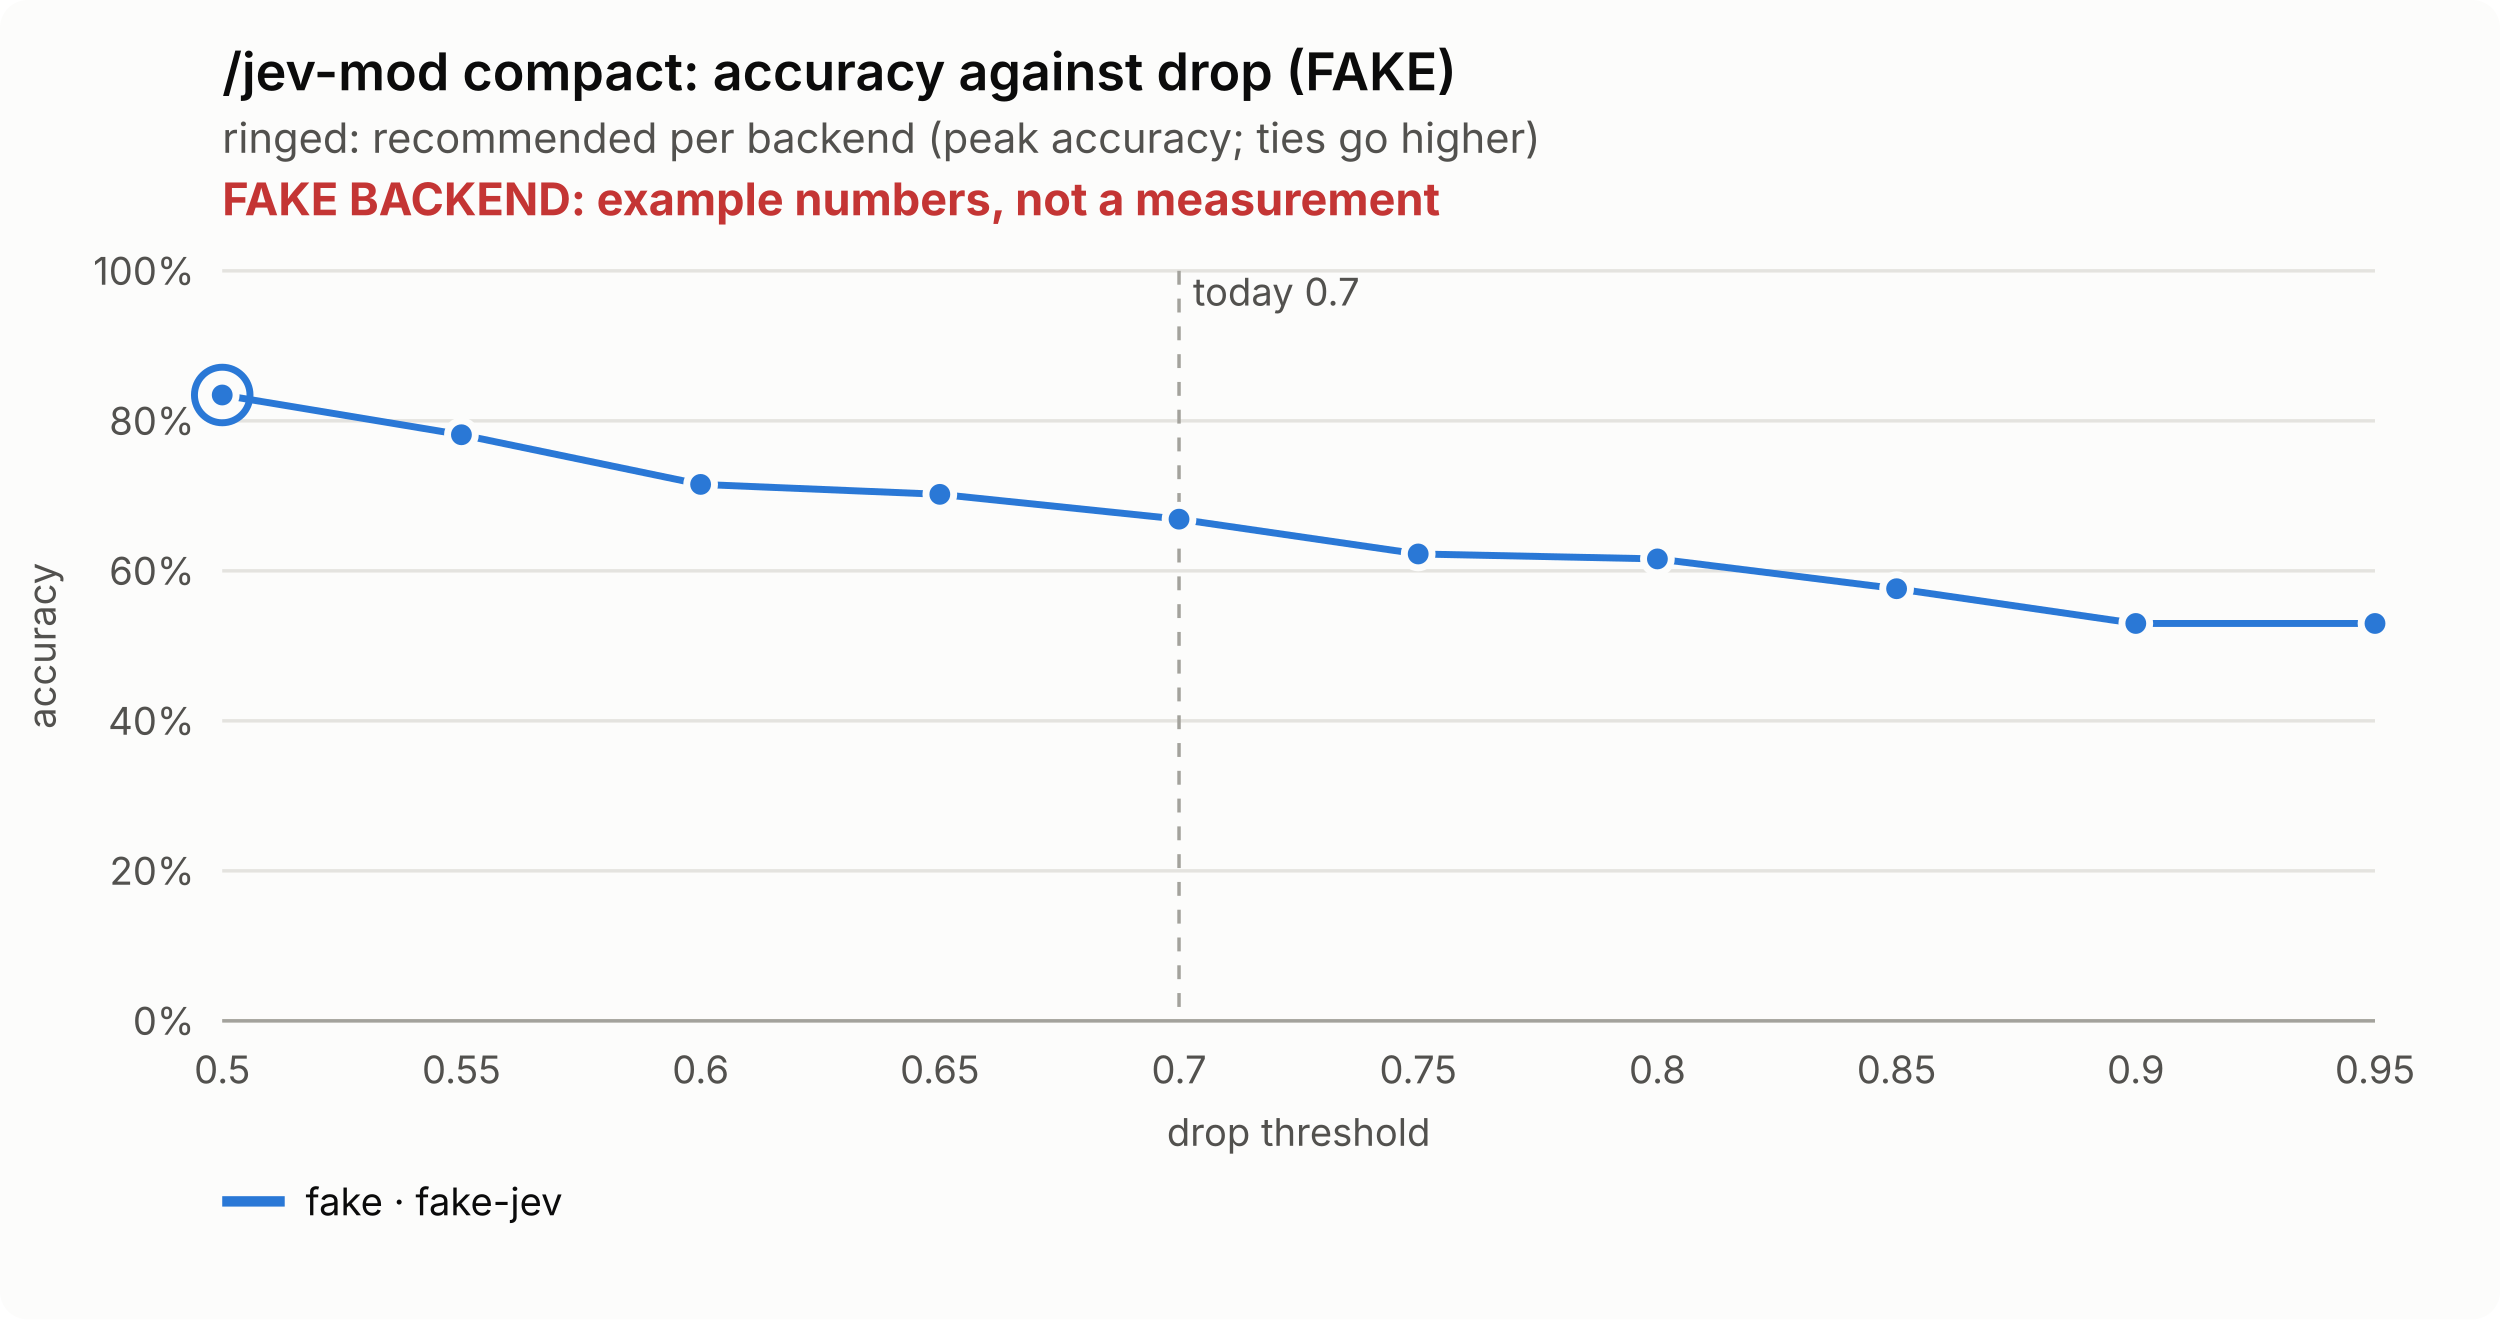
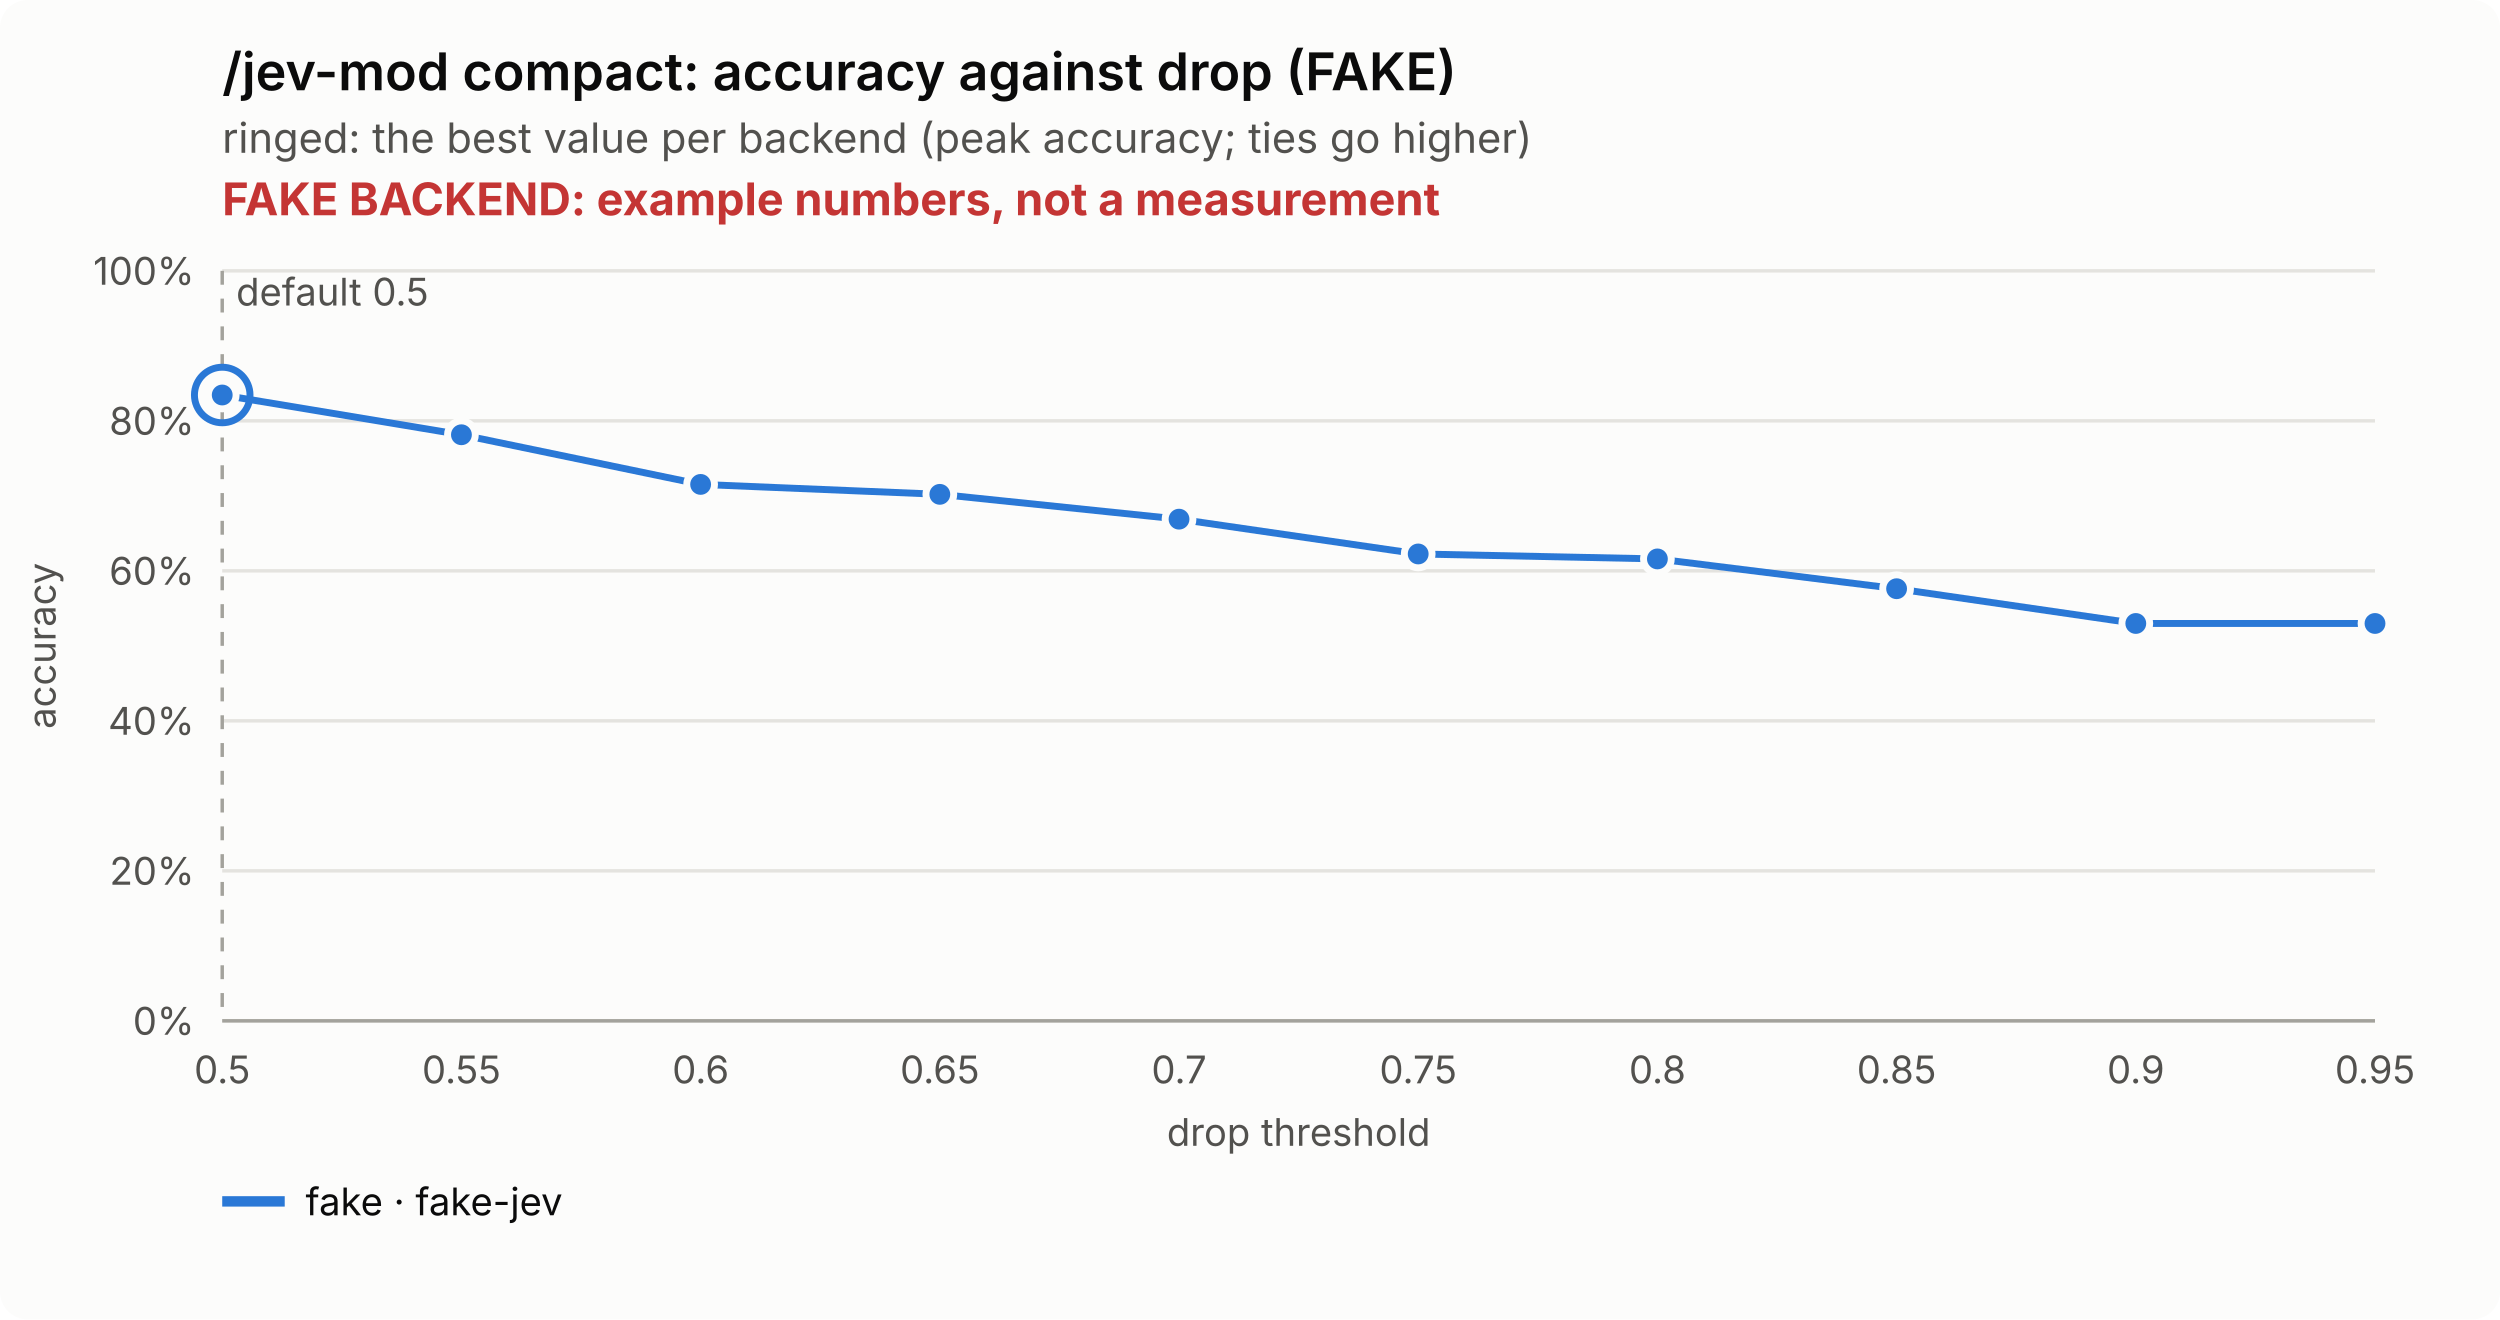
<svg xmlns="http://www.w3.org/2000/svg" viewBox="0 0 720 380" width="720" height="380" role="img" aria-label="/jev-mod compact: accuracy against drop (FAKE)">
  <style>
text{font-family:system-ui,-apple-system,"Segoe UI",sans-serif}
.t{font-size:15px;font-weight:600}.st{font-size:12px}.ax{font-size:11px}.lab{font-size:11px}
.g,.a,.guide{stroke-width:1}.guide{stroke-dasharray:4 4}.fake{font-size:13px;font-weight:700}
.bg{fill:#fcfcfb}.dot{stroke:#fcfcfb}text{fill:#0b0b0b}.st,.ax{fill:#52514e}.g{stroke:#e4e3df}.a,.guide{stroke:#a3a29c}.l1{stroke:#2a78d6}.d1{fill:#2a78d6}.fake{fill:#c43534}
@media (prefers-color-scheme: dark){.bg{fill:#1a1a19}.dot{stroke:#1a1a19}text{fill:#f0efec}.st,.ax{fill:#c3c2b7}.g{stroke:#353532}.a,.guide{stroke:#6b6a64}.l1{stroke:#3987e5}.d1{fill:#3987e5}.fake{fill:#e66767}}
</style>
  <rect width="720" height="380" rx="8" class="bg" />
  <text class="t" x="64" y="26">/jev-mod compact: accuracy against drop (FAKE)</text>
-   <text class="st" x="64" y="44">ringed: recommended per backend (peak accuracy; ties go higher)</text>
+   <text class="st" x="64" y="44">ringed: the best value per backend (peak accuracy; ties go higher)</text>
  <text class="fake" x="64" y="62">FAKE BACKEND: example numbers, not a measurement</text>
  <line class="g" x1="64" x2="684" y1="294" y2="294" />
  <text class="ax" x="56" y="298" text-anchor="end">0%</text>
  <line class="g" x1="64" x2="684" y1="250.8" y2="250.8" />
  <text class="ax" x="56" y="254.8" text-anchor="end">20%</text>
  <line class="g" x1="64" x2="684" y1="207.6" y2="207.6" />
  <text class="ax" x="56" y="211.6" text-anchor="end">40%</text>
  <line class="g" x1="64" x2="684" y1="164.4" y2="164.4" />
  <text class="ax" x="56" y="168.4" text-anchor="end">60%</text>
  <line class="g" x1="64" x2="684" y1="121.2" y2="121.2" />
  <text class="ax" x="56" y="125.2" text-anchor="end">80%</text>
  <line class="g" x1="64" x2="684" y1="78" y2="78" />
  <text class="ax" x="56" y="82" text-anchor="end">100%</text>
  <text class="ax" x="64" y="312" text-anchor="middle">0.5</text>
  <text class="ax" x="132.89" y="312" text-anchor="middle">0.55</text>
  <text class="ax" x="201.78" y="312" text-anchor="middle">0.6</text>
  <text class="ax" x="270.67" y="312" text-anchor="middle">0.65</text>
  <text class="ax" x="339.56" y="312" text-anchor="middle">0.7</text>
  <text class="ax" x="408.44" y="312" text-anchor="middle">0.75</text>
  <text class="ax" x="477.33" y="312" text-anchor="middle">0.8</text>
  <text class="ax" x="546.22" y="312" text-anchor="middle">0.85</text>
  <text class="ax" x="615.11" y="312" text-anchor="middle">0.9</text>
  <text class="ax" x="684" y="312" text-anchor="middle">0.95</text>
  <line class="a" x1="64" x2="684" y1="294" y2="294" />
  <text class="ax" x="374" y="330" text-anchor="middle">drop threshold</text>
  <text class="ax" transform="translate(16 186) rotate(-90)" text-anchor="middle">accuracy</text>
-   <line class="guide" x1="339.56" x2="339.56" y1="78" y2="294" />
-   <text class="ax" x="343.56" y="88">today 0.7</text>
+   <line class="guide" x1="64" x2="64" y1="78" y2="294" />
+   <text class="ax" x="68" y="88">default 0.5</text>
  <polyline class="l1" fill="none" stroke-width="2" stroke-linejoin="round" points="64,113.76 132.89,125.21 201.78,139.51 270.67,142.37 339.56,149.52 408.44,159.54 477.33,160.97 546.22,169.55 615.11,179.56 684,179.56" />
  <circle class="d1 dot" cx="64" cy="113.76" r="4" stroke-width="2" />
  <circle class="d1 dot" cx="132.89" cy="125.21" r="4" stroke-width="2" />
  <circle class="d1 dot" cx="201.78" cy="139.51" r="4" stroke-width="2" />
  <circle class="d1 dot" cx="270.67" cy="142.37" r="4" stroke-width="2" />
  <circle class="d1 dot" cx="339.56" cy="149.52" r="4" stroke-width="2" />
  <circle class="d1 dot" cx="408.44" cy="159.54" r="4" stroke-width="2" />
  <circle class="d1 dot" cx="477.33" cy="160.97" r="4" stroke-width="2" />
  <circle class="d1 dot" cx="546.22" cy="169.55" r="4" stroke-width="2" />
  <circle class="d1 dot" cx="615.11" cy="179.56" r="4" stroke-width="2" />
  <circle class="d1 dot" cx="684" cy="179.56" r="4" stroke-width="2" />
  <circle class="l1" cx="64" cy="113.76" r="8" fill="none" stroke-width="2" />
  <line x1="64" x2="82" y1="346" y2="346" class="l1" stroke-width="3" />
  <text class="lab" x="88" y="350">fake · fake-jev</text>
</svg>
